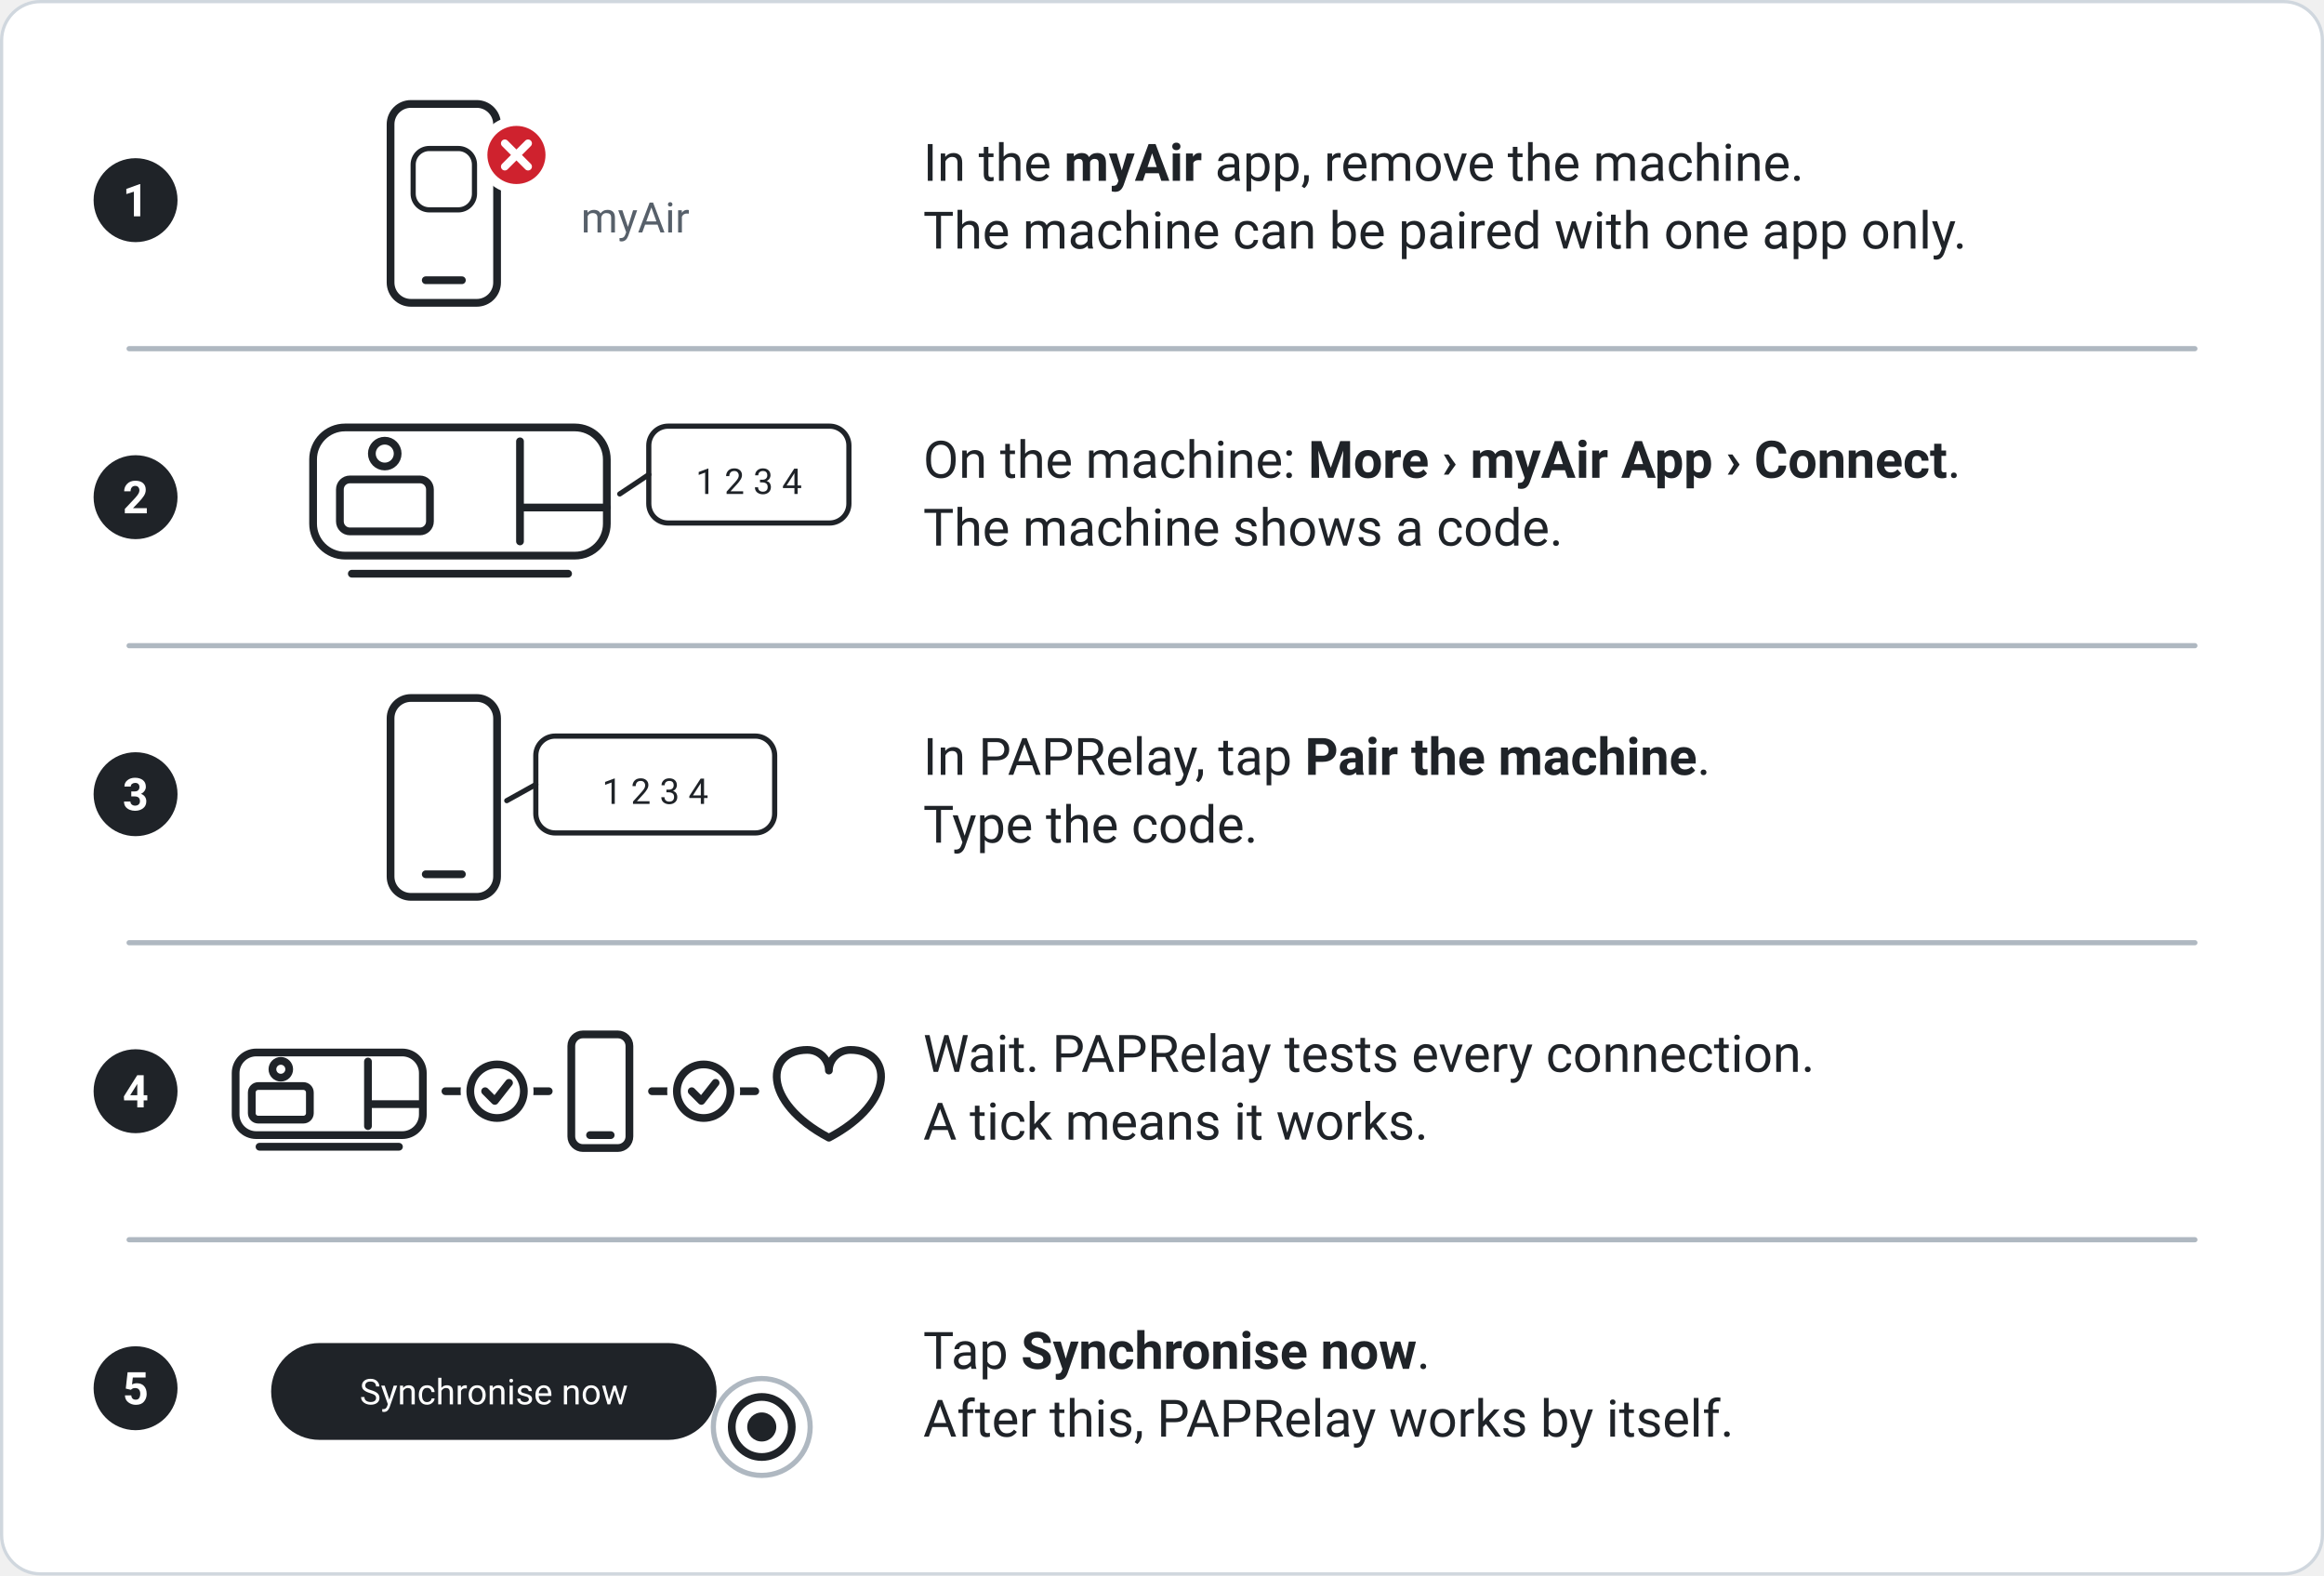
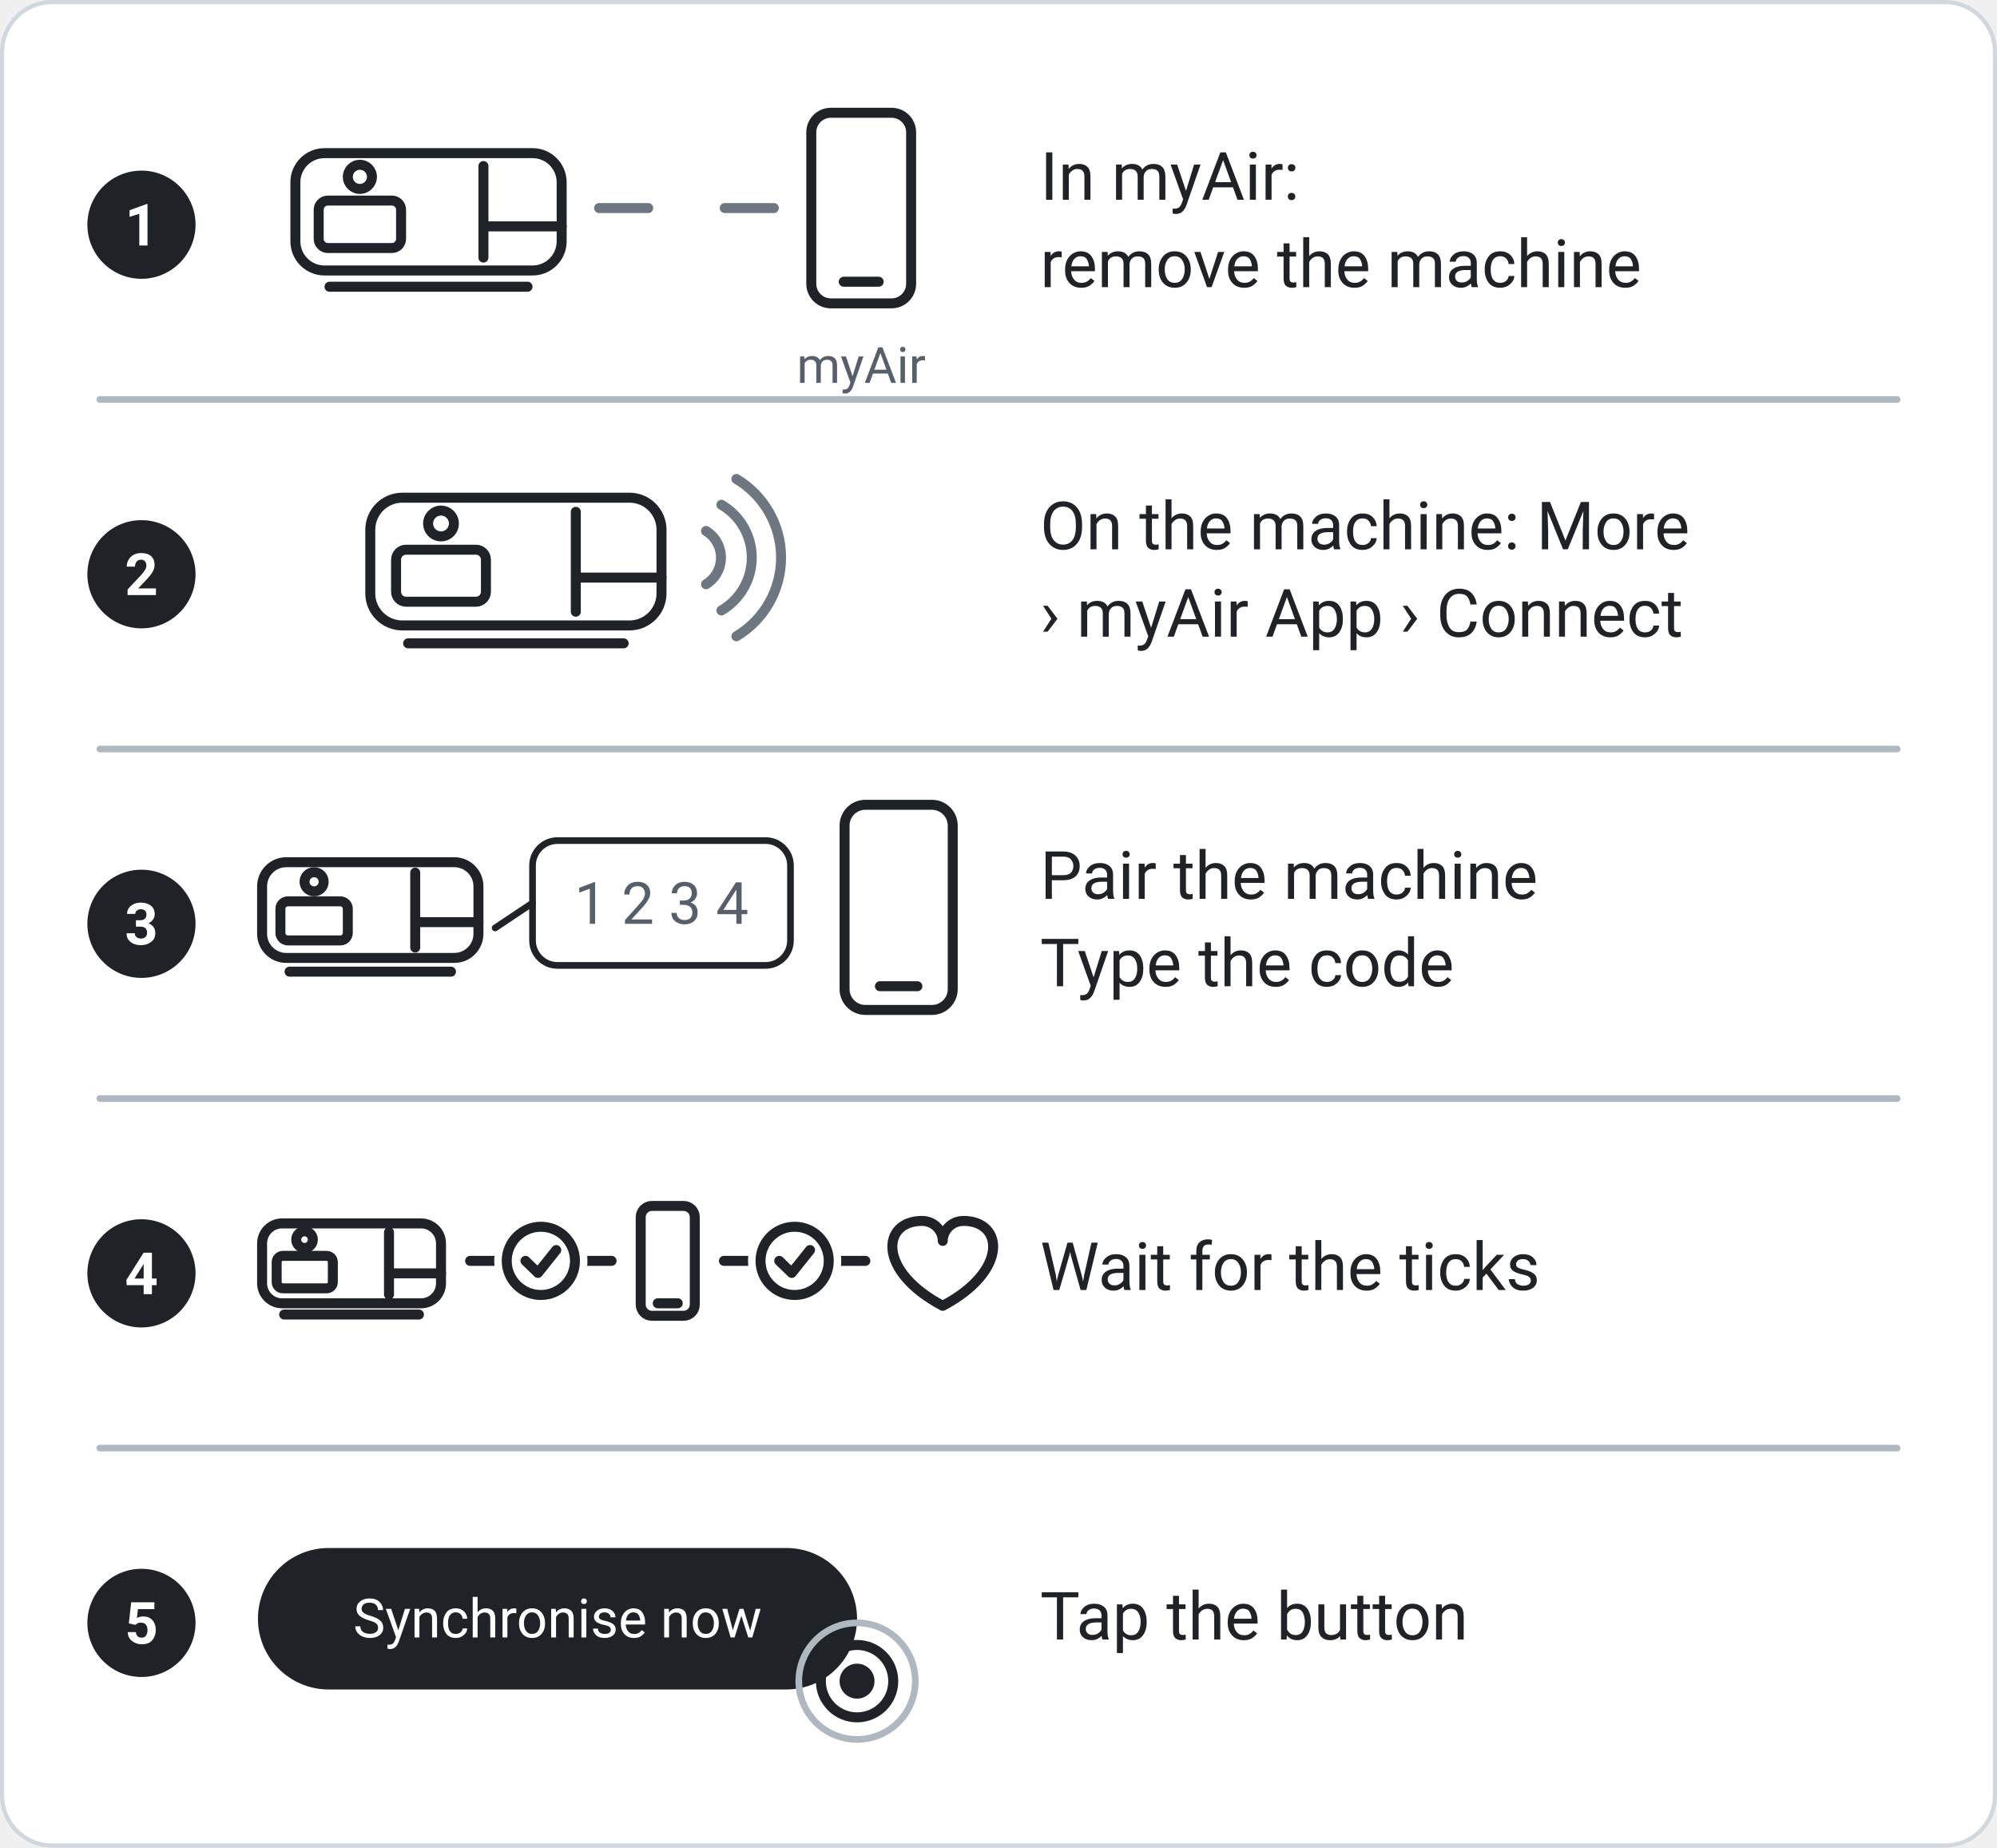
- <svg xmlns="http://www.w3.org/2000/svg" viewBox="0 0 720 488" width="720" height="488" role="img" aria-label="First-time setup in five steps: remove the machine from myAir, start pairing on the machine, type the code in PAPRelay, wait for the checks, tap Synchronise now.">
+ <svg xmlns="http://www.w3.org/2000/svg" viewBox="0 0 480 444" width="480" height="444" role="img" aria-label="First-time setup in five steps: remove the machine from myAir; on the machine choose More, myAir App, Connect; in PAPRelay tap Pair the machine and type the code that the machine shows; wait for the ticks; tap Synchronise now.">
  <style>
  .paper { fill: #ffffff; stroke: #d0d7de; stroke-width: 1; }
  .ink { fill: none; stroke: #1f2328; stroke-width: 2.4; stroke-linecap: round; stroke-linejoin: round; }
  .thin { fill: none; stroke: #1f2328; stroke-width: 1.6; stroke-linecap: round; stroke-linejoin: round; }
  .line { fill: none; stroke: #6e7781; stroke-width: 2.4; stroke-linecap: round; stroke-linejoin: round; }
  .faint { fill: none; stroke: #afb8c1; stroke-width: 1.6; stroke-linecap: round; stroke-linejoin: round; }
  .dash { stroke-dasharray: 7 7; }
  .solid { fill: #1f2328; stroke: none; }
  .hole { fill: #ffffff; stroke: none; }
  .bad { fill: #cf222e; stroke: none; }
  .badline { fill: none; stroke: #cf222e; stroke-width: 2.4; stroke-linecap: round; }
  .onbad { fill: none; stroke: #ffffff; stroke-width: 2.4; stroke-linecap: round; }
  text { font-family: -apple-system, "Segoe UI", Roboto, Helvetica, Arial, sans-serif; fill: #1f2328; }
  .t { font-size: 16px; }
  .b { font-size: 16px; font-weight: 600; }
-   .s { font-size: 13px; fill: #57606a; }
-   .m { font-size: 11px; }
-   .ms { font-size: 10px; fill: #57606a; }
+   .s { font-size: 14px; fill: #57606a; }
+   .c { font-size: 13px; }
+   .x { font-size: 12px; fill: #57606a; }
  .num { font-size: 14px; font-weight: 700; fill: #ffffff; }
  .on { fill: #ffffff; }
  @media (prefers-color-scheme: dark) {
    .paper { fill: #0d1117; stroke: #30363d; }
    .ink, .thin { stroke: #e6edf3; }
    .line { stroke: #8b949e; }
    .faint { stroke: #484f58; }
    .solid { fill: #e6edf3; }
    .hole { fill: #0d1117; }
    .bad { fill: #f85149; }
    .badline { stroke: #f85149; }
    .onbad { stroke: #0d1117; }
    text { fill: #e6edf3; }
-     .s, .ms { fill: #8b949e; }
+     .s, .x { fill: #8b949e; }
    .num, .on { fill: #0d1117; }
  }
</style>
-   <rect class="paper" x="0.5" y="0.5" width="719" height="487" rx="12" />
-   <circle class="solid" cx="42" cy="62" r="13" />
-   <text class="num" x="42" y="67" text-anchor="middle">1</text>
-   <circle class="solid" cx="42" cy="154" r="13" />
-   <text class="num" x="42" y="159" text-anchor="middle">2</text>
-   <path class="faint" d="M40 108H680" />
-   <circle class="solid" cx="42" cy="246" r="13" />
-   <text class="num" x="42" y="251" text-anchor="middle">3</text>
-   <path class="faint" d="M40 200H680" />
-   <circle class="solid" cx="42" cy="338" r="13" />
-   <text class="num" x="42" y="343" text-anchor="middle">4</text>
-   <path class="faint" d="M40 292H680" />
-   <circle class="solid" cx="42" cy="430" r="13" />
-   <text class="num" x="42" y="435" text-anchor="middle">5</text>
-   <path class="faint" d="M40 384H680" />
-   <rect class="ink" x="121" y="32.2" width="33" height="61.6" rx="6.3" />
-   <path class="ink" d="M131.9 86.8H143.1" />
-   <rect class="thin" x="128" y="46" width="19" height="19" rx="5" />
-   <circle class="hole" cx="160" cy="48" r="12" />
-   <circle class="bad" cx="160" cy="48" r="9" />
-   <path class="onbad" d="M156.4 44.4L163.6 51.6M163.6 44.4L156.4 51.6" />
-   <text class="s" x="180" y="72" text-anchor="start">myAir</text>
-   <text class="t" x="286" y="56" text-anchor="start">In the <tspan font-weight="600">myAir</tspan> app, remove the machine.</text>
-   <text class="t" x="286" y="77" text-anchor="start">The machine can be paired with one app only.</text>
-   <rect class="ink" x="97" y="132.4" width="91" height="39.7" rx="9.9" />
-   <rect class="ink" x="105.3" y="148.5" width="27.9" height="16.1" rx="3.1" />
-   <circle class="ink" cx="119.2" cy="140.5" r="4" />
-   <path class="ink" d="M161.1 136.7V167.7M161.1 157.2H188M109 177.7H176" />
-   <rect class="thin" x="201.0" y="132" width="62" height="30" rx="6" />
-   <text class="m" x="232" y="153" text-anchor="middle">1 2 3 4</text>
-   <path class="thin" d="M201.0 147L192.0 153" />
-   <text class="t" x="286" y="148" text-anchor="start">On the machine: <tspan font-weight="600">More › myAir App › Connect</tspan>.</text>
-   <text class="t" x="286" y="169" text-anchor="start">The machine shows a code.</text>
-   <rect class="ink" x="121" y="216.2" width="33" height="61.6" rx="6.3" />
-   <path class="ink" d="M131.9 270.8H143.1" />
-   <rect class="thin" x="166" y="228" width="74" height="30" rx="6" />
-   <text class="m" x="203" y="249" text-anchor="middle">1 2 3 4</text>
-   <path class="thin" d="M166 243L157 248" />
-   <text class="t" x="286" y="240" text-anchor="start">In PAPRelay, tap <tspan font-weight="600">Pair the machine</tspan>.</text>
-   <text class="t" x="286" y="261" text-anchor="start">Type the code.</text>
-   <rect class="ink" x="73" y="326" width="58" height="25.6" rx="6.4" />
-   <rect class="ink" x="78" y="336.4" width="18" height="10.4" rx="2" />
-   <circle class="ink" cx="87" cy="331.2" r="2.6" />
-   <path class="ink" d="M114 328.8V348.8M114 342H131M80.4 355.2H123.6" />
-   <rect class="ink" x="177" y="320.4" width="18" height="35.2" rx="3.6" />
-   <path class="ink" d="M182.8 351.6H189.2" />
-   <path class="ink" d="M256.8 352.4C235.6 341.2 237.3 325.2 250.1 325.2C254.1 325.2 256.8 328.4 256.8 331.6C256.8 328.4 259.5 325.2 263.5 325.2C276.3 325.2 278 341.2 256.8 352.4Z" />
-   <path class="ink" d="M138 338H170" />
-   <circle class="hole" cx="154" cy="338" r="11.3" />
-   <circle class="ink" cx="154" cy="338" r="8.3" />
-   <path class="ink" d="M150.3 338L153.3 341L157.7 335.4" />
-   <path class="ink" d="M202 338H234" />
-   <circle class="hole" cx="218" cy="338" r="11.3" />
-   <circle class="ink" cx="218" cy="338" r="8.3" />
-   <path class="ink" d="M214.3 338L217.3 341L221.7 335.4" />
-   <text class="t" x="286" y="332" text-anchor="start">Wait. PAPRelay tests every connection.</text>
-   <text class="t" x="286" y="353" text-anchor="start">A tick means it works.</text>
-   <rect class="solid" x="84" y="416" width="138" height="30" rx="15" />
-   <text class="m on" x="153" y="435" text-anchor="middle">Synchronise now</text>
-   <circle class="solid" cx="236" cy="442" r="4.5" />
-   <circle class="ink" cx="236" cy="442" r="9.3" />
-   <circle class="faint" cx="236" cy="442" r="15" />
-   <text class="t" x="286" y="424" text-anchor="start">Tap <tspan font-weight="600">Synchronise now</tspan>.</text>
-   <text class="t" x="286" y="445" text-anchor="start">After this, PAPRelay works by itself.</text>
+   <rect class="paper" x="0.5" y="0.5" width="479" height="443" rx="12" />
+   <circle class="solid" cx="34" cy="54" r="13" />
+   <text class="num" x="34" y="59" text-anchor="middle">1</text>
+   <circle class="solid" cx="34" cy="138" r="13" />
+   <text class="num" x="34" y="143" text-anchor="middle">2</text>
+   <path class="faint" d="M24 96H456" />
+   <circle class="solid" cx="34" cy="222" r="13" />
+   <text class="num" x="34" y="227" text-anchor="middle">3</text>
+   <path class="faint" d="M24 180H456" />
+   <circle class="solid" cx="34" cy="306" r="13" />
+   <text class="num" x="34" y="311" text-anchor="middle">4</text>
+   <path class="faint" d="M24 264H456" />
+   <circle class="solid" cx="34" cy="390" r="13" />
+   <text class="num" x="34" y="395" text-anchor="middle">5</text>
+   <path class="faint" d="M24 348H456" />
+   <rect class="ink" x="71" y="36.8" width="64" height="28.2" rx="7" />
+   <rect class="ink" x="76.6" y="48.2" width="19.8" height="11.4" rx="2.2" />
+   <circle class="ink" cx="86.5" cy="42.5" r="2.9" />
+   <path class="ink" d="M116.2 39.9V61.9M116.2 54.4H135M79.2 68.9H126.8" />
+   <rect class="ink" x="195" y="27.1" width="24" height="45.8" rx="4.7" />
+   <path class="ink" d="M202.8 67.7H211.2" />
+   <path class="line" d="M144 50H155.8M174.2 50H186" />
+   <text class="x" x="207" y="92" text-anchor="middle">myAir</text>
+   <text class="t" x="250" y="48" text-anchor="start">In myAir:</text>
+   <text class="t" x="250" y="69" text-anchor="start">remove the machine</text>
+   <rect class="ink" x="89" y="119.6" width="70" height="30.7" rx="7.7" />
+   <rect class="ink" x="95.2" y="132.1" width="21.6" height="12.5" rx="2.4" />
+   <circle class="ink" cx="106" cy="125.8" r="3.1" />
+   <path class="ink" d="M138.4 123V147M138.4 138.8H159M98.1 154.6H149.9" />
+   <path class="line" d="M169.7 127.6A7.5 7.5 0 0 1 169.7 140.4" />
+   <path class="line" d="M173.4 121.3A14.7 14.7 0 0 1 173.4 146.7" />
+   <path class="line" d="M177 115.1A22 22 0 0 1 177 152.9" />
+   <text class="t" x="250" y="132" text-anchor="start">On the machine: More</text>
+   <text class="t" x="250" y="153" text-anchor="start">› myAir App › Connect</text>
+   <rect class="ink" x="63" y="207.2" width="52" height="23" rx="5.8" />
+   <rect class="ink" x="67.4" y="216.6" width="16.2" height="9.4" rx="1.8" />
+   <circle class="ink" cx="75.5" cy="211.9" r="2.3" />
+   <path class="ink" d="M99.8 209.7V227.7M99.8 221.6H115M69.6 233.5H108.4" />
+   <rect class="thin" x="128" y="202" width="62" height="30" rx="6" />
+   <path class="thin" d="M128 217L119 223" />
+   <text class="s" x="159" y="222" text-anchor="middle">1 2 3 4</text>
+   <rect class="ink" x="203" y="193.4" width="26" height="49.3" rx="5" />
+   <path class="ink" d="M211.5 237H220.5" />
+   <text class="t" x="250" y="216" text-anchor="start">Pair the machine</text>
+   <text class="t" x="250" y="237" text-anchor="start">Type the code</text>
+   <rect class="ink" x="63" y="294" width="43" height="19.2" rx="4.8" />
+   <rect class="ink" x="66.5" y="301.8" width="13.5" height="7.8" rx="1.5" />
+   <circle class="ink" cx="73.2" cy="297.9" r="2" />
+   <path class="ink" d="M93.5 296.1V311.1M93.5 306H106M68.3 315.9H100.7" />
+   <rect class="ink" x="154" y="289.8" width="13" height="26.4" rx="2.7" />
+   <path class="ink" d="M158.1 313.2H162.9" />
+   <path class="ink" d="M226.6 313.8C210.7 305.4 212 293.4 221.6 293.4C224.6 293.4 226.6 295.8 226.6 298.2C226.6 295.8 228.6 293.4 231.6 293.4C241.2 293.4 242.5 305.4 226.6 313.8Z" />
+   <path class="ink" d="M113 303H147" />
+   <circle class="hole" cx="130" cy="303" r="11.2" />
+   <circle class="ink" cx="130" cy="303" r="8.2" />
+   <path class="ink" d="M126.3 303L129.3 305.9L133.7 300.4" />
+   <path class="ink" d="M174 303H208" />
+   <circle class="hole" cx="191" cy="303" r="11.2" />
+   <circle class="ink" cx="191" cy="303" r="8.2" />
+   <path class="ink" d="M187.3 303L190.3 305.9L194.7 300.4" />
+   <text class="t" x="250" y="310" text-anchor="start">Wait for the ticks</text>
+   <rect class="solid" x="62" y="372" width="144" height="34" rx="17" />
+   <text class="c on" x="134" y="393.5" text-anchor="middle">Synchronise now</text>
+   <circle class="solid" cx="206" cy="404" r="4.2" />
+   <circle class="ink" cx="206" cy="404" r="8.7" />
+   <circle class="faint" cx="206" cy="404" r="14" />
+   <text class="t" x="250" y="394" text-anchor="start">Tap the button</text>
</svg>
